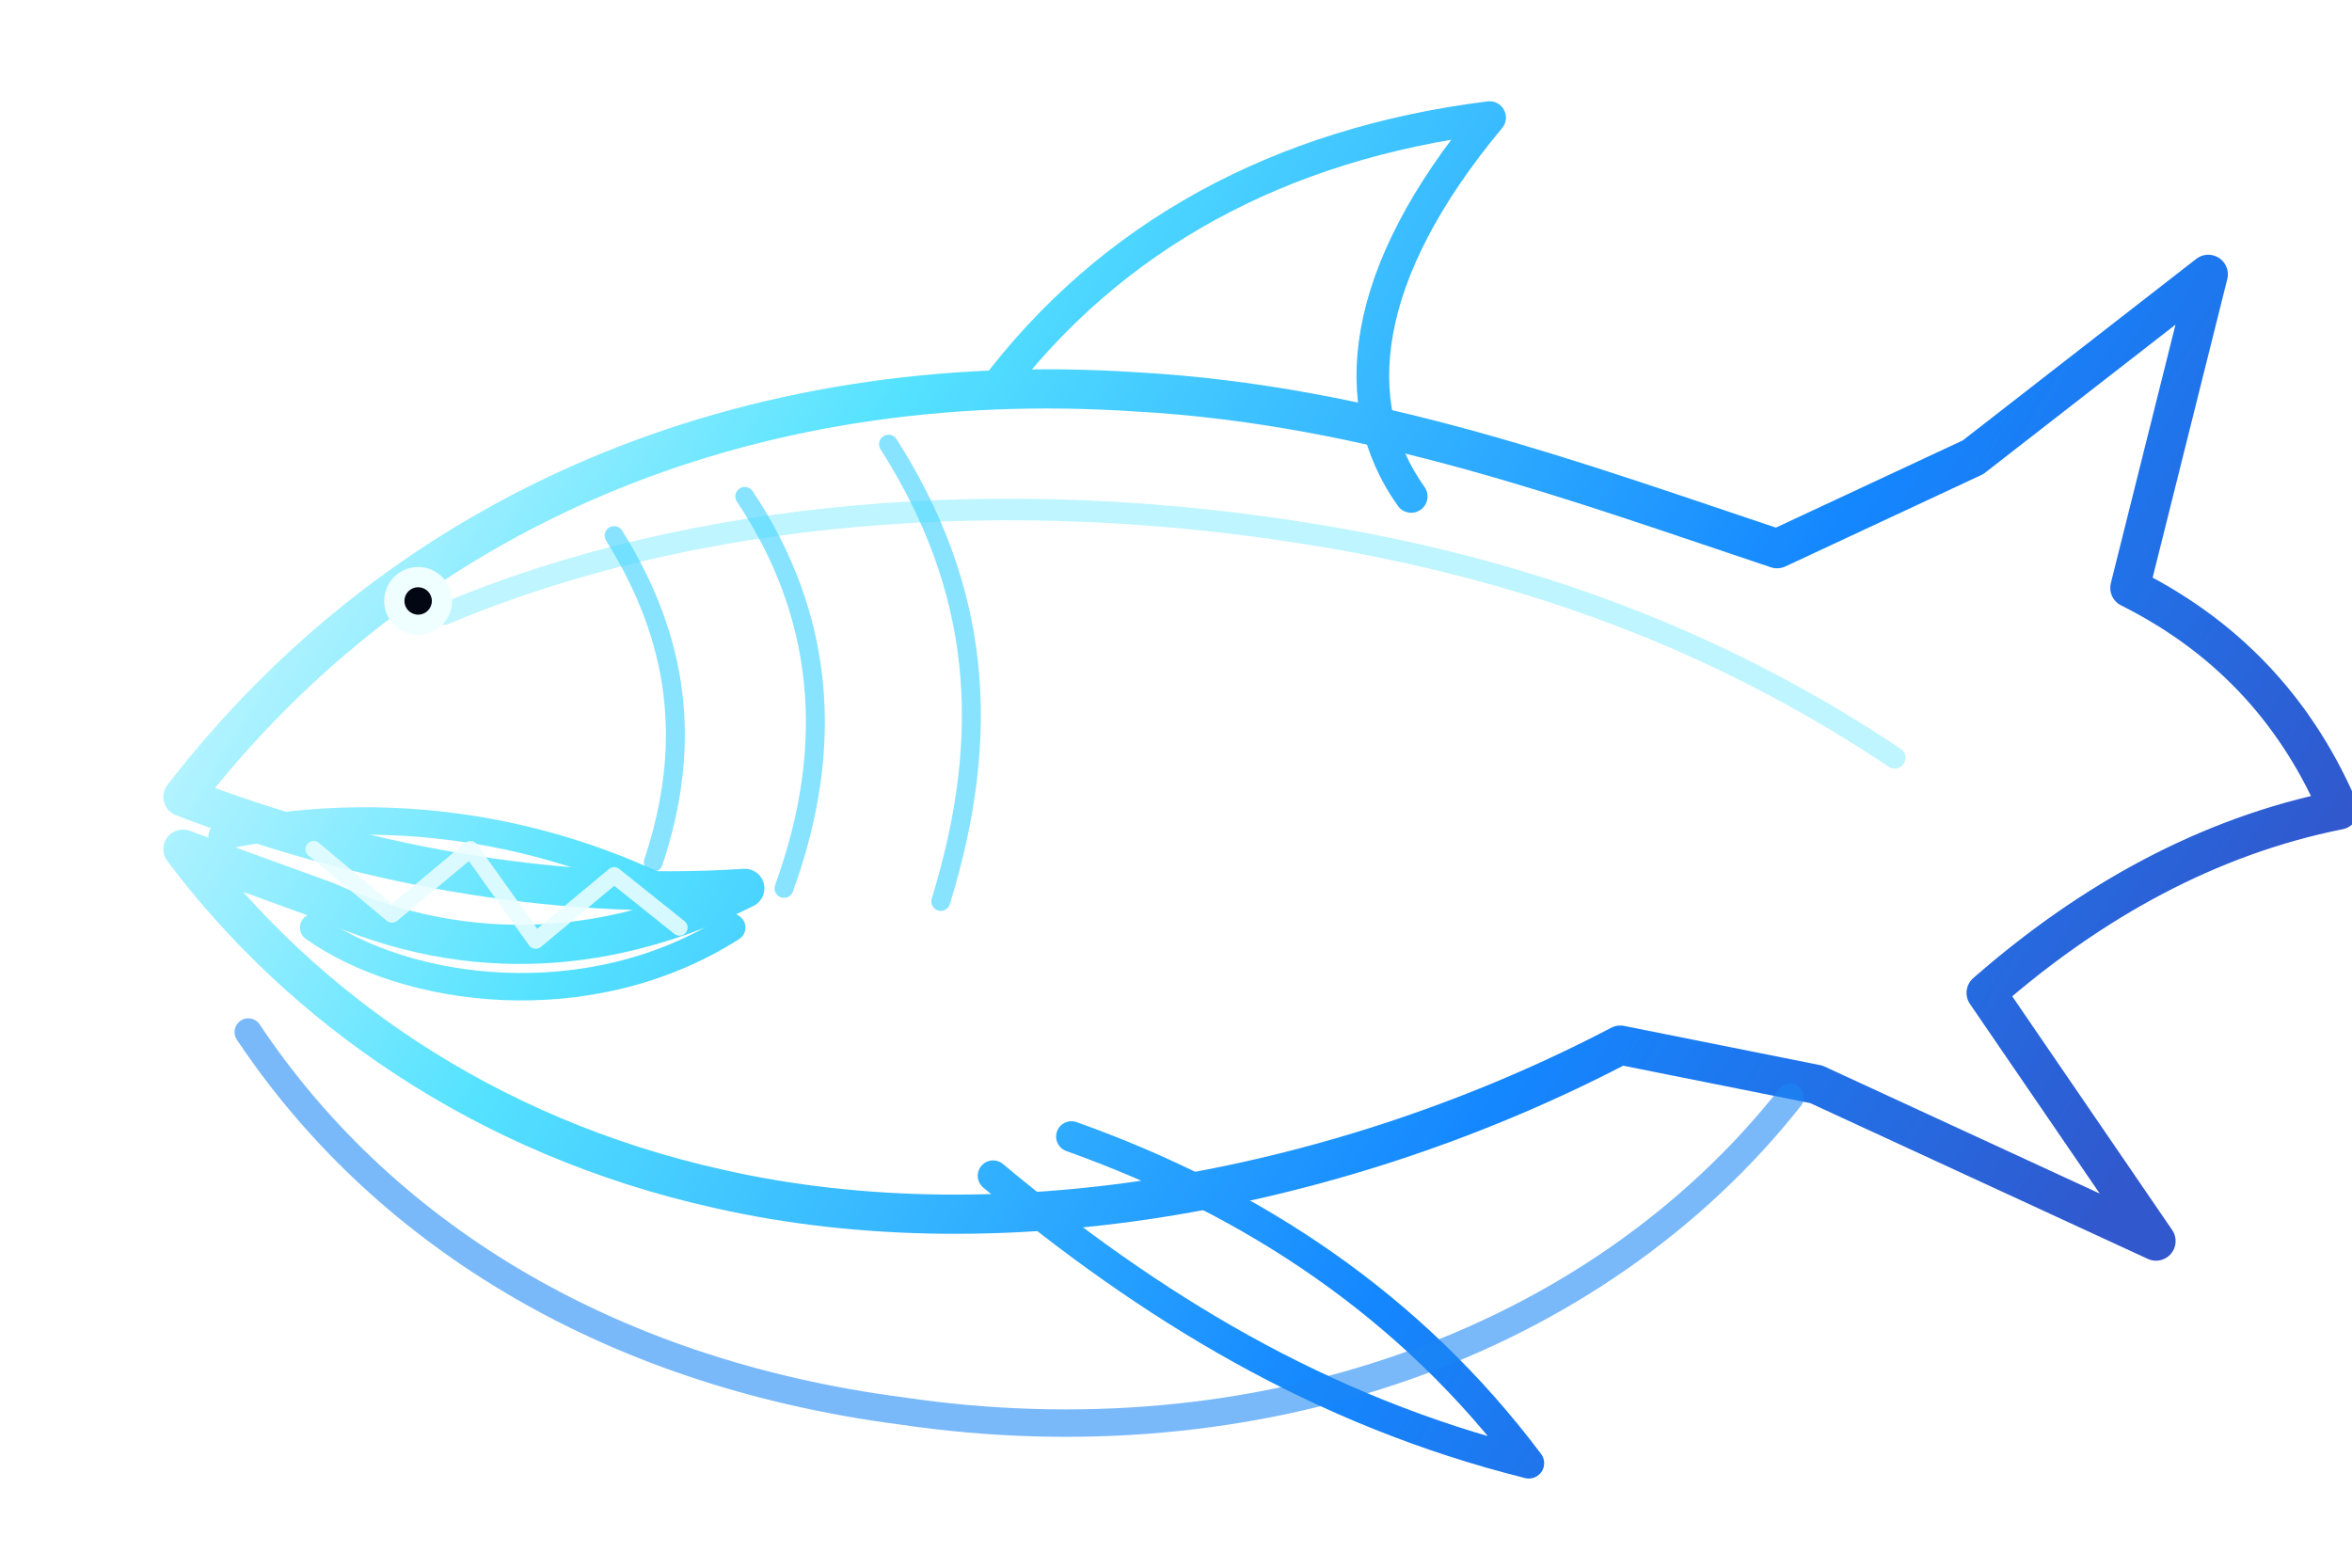
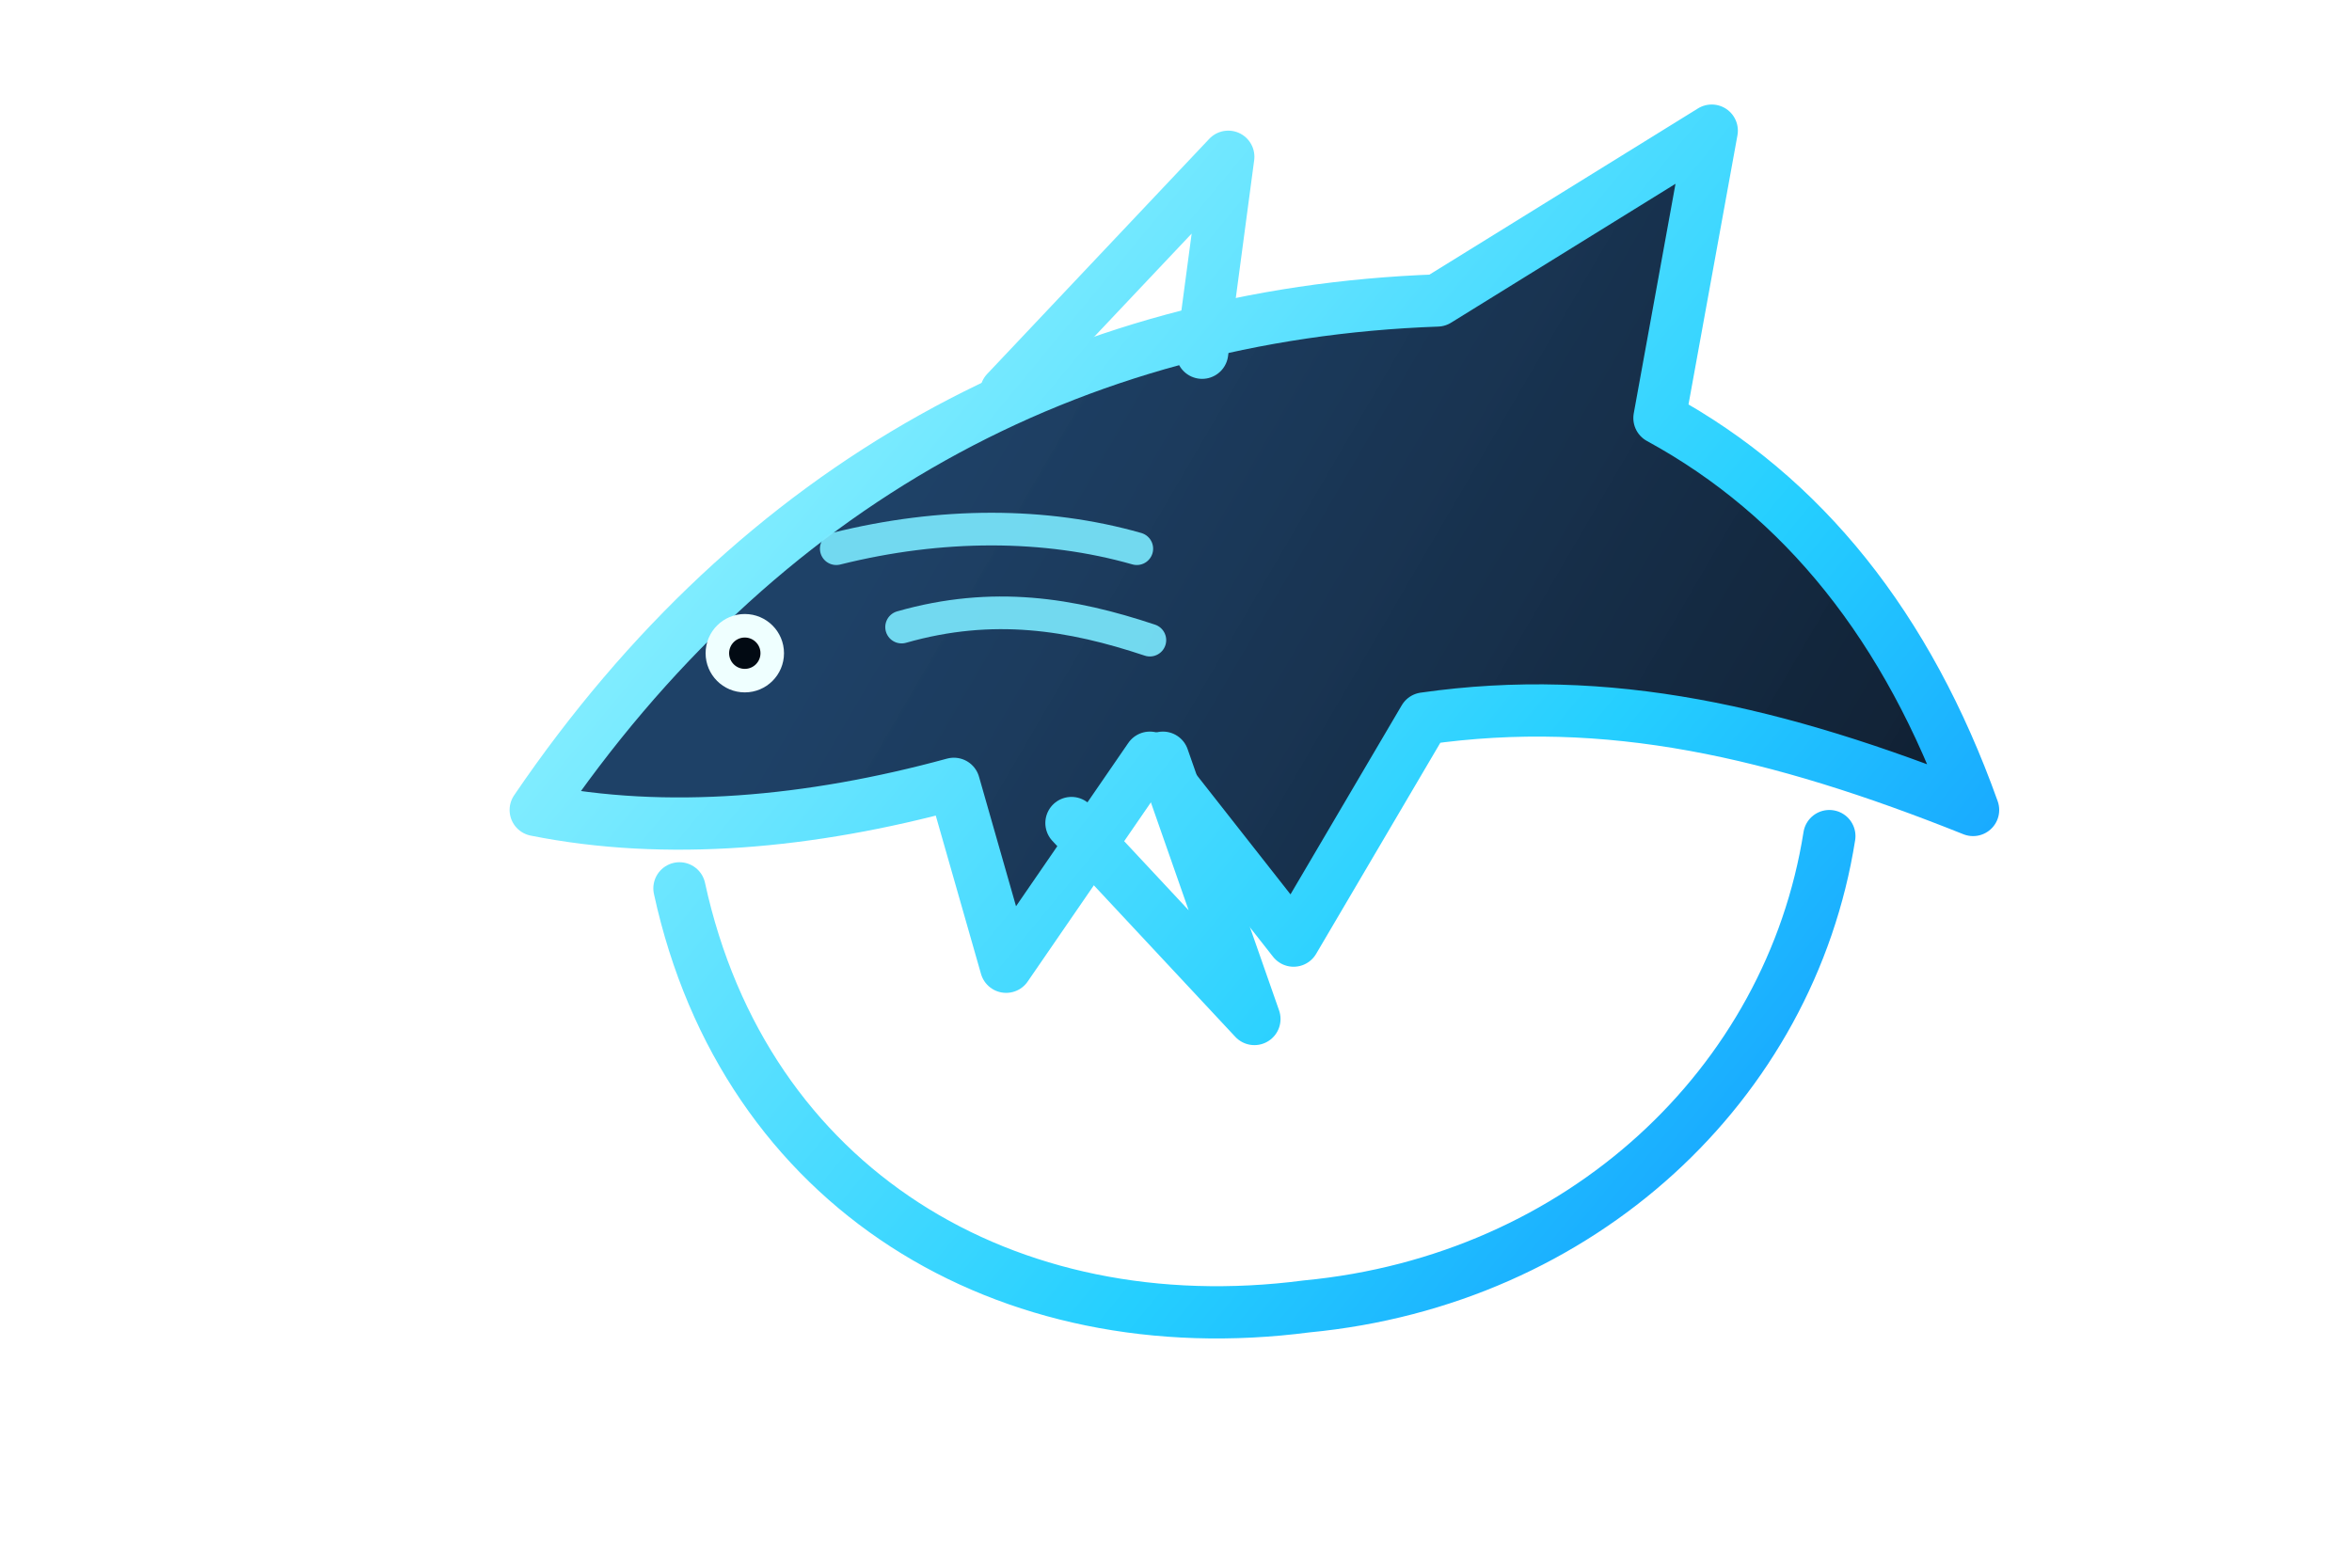
<svg xmlns="http://www.w3.org/2000/svg" width="180" height="120" viewBox="0 0 180 120" fill="none" role="img" aria-label="NeMeSiS SHARK PRO">
  <defs>
-     <linearGradient id="edge" x1="17" y1="23" x2="154" y2="105" gradientUnits="userSpaceOnUse">
-       <stop stop-color="#DFFBFF" />
-       <stop offset=".3" stop-color="#55E2FF" />
-       <stop offset=".72" stop-color="#1487FF" />
-       <stop offset="1" stop-color="#3158CD" />
+     <linearGradient id="b" x1="42" y1="10" x2="151" y2="100" gradientUnits="userSpaceOnUse">
+       <stop stop-color="#91F2FF" />
+       <stop offset=".52" stop-color="#25CFFF" />
+       <stop offset="1" stop-color="#0876FF" />
+     </linearGradient>
+     <linearGradient id="f" x1="52" y1="23" x2="136" y2="72" gradientUnits="userSpaceOnUse">
+       <stop stop-color="#0B315A" stop-opacity=".92" />
+       <stop offset="1" stop-color="#03101F" stop-opacity=".96" />
    </linearGradient>
  </defs>
-   <g stroke="url(#edge)" stroke-linecap="round" stroke-linejoin="round">
-     <path d="M14 61C31 39 57 28 87 30C105 31 121 37 136 42L151 35L169 21L163 45C171 49 176 55 179 62C169 64 160 69 152 76L165 95L139 83L124 80C103 91 77 96 55 91C37 87 23 77 14 65L25 69C36 74 47 73 57 68C42 69 27 66 14 61Z" stroke-width="3" />
-     <path d="M76 30C85 18 98 11 114 9C104 21 103 31 108 38" stroke-width="2.5" />
-     <path d="M82 87C96 92 108 100 117 112C101 108 88 100 76 90" stroke-width="2.35" />
-     <path d="M17 64C31 61 45 64 56 71C45 78 31 76 24 71" stroke-width="2.1" />
-     <path d="M24 65L30 70L36 65L41 72L47 67L52 71" stroke="#E9FDFF" stroke-opacity=".88" stroke-width="1.25" />
-     <path d="M34 47C53 39 77 37 101 41C119 44 133 50 145 58" stroke="#A6F1FF" stroke-opacity=".72" stroke-width="1.65" />
-     <path d="M47 41C52 49 53 57 50 66M57 38C63 47 64 57 60 68M68 34C75 45 76 56 72 69" stroke="#50D7FF" stroke-opacity=".68" stroke-width="1.45" />
-     <circle cx="32" cy="46" r="2.6" fill="#EFFFFF" stroke="none" />
-     <circle cx="32" cy="46" r="1.05" fill="#020713" stroke="none" />
-     <path d="M137 84C122 103 96 112 69 108C46 105 29 94 19 79" stroke="#1B87F5" stroke-opacity=".58" stroke-width="2.1" />
+   <g transform="translate(30 -8)">
+     <path d="M22 76C27 99 47 111 70 108C91 106 107 91 110 72" stroke="url(#b)" stroke-width="4" stroke-linecap="round" />
+     <path d="M11 70C28 45 52 32 80 31L101 18L97 40C108 46 116 56 121 70C106 64 93 61 79 63L69 80L58 66L47 82L43 68C32 71 21 72 11 70Z" fill="url(#f)" stroke="url(#b)" stroke-width="4" stroke-linejoin="round" />
+     <path d="M47 38L64 20L62 35M59 66L66 86L52 71" stroke="url(#b)" stroke-width="4" stroke-linecap="round" stroke-linejoin="round" />
+     <path d="M34 50C42 48 50 48 57 50M39 56C46 54 52 55 58 57" stroke="#7BEAFF" stroke-width="2.5" stroke-linecap="round" opacity=".9" />
+     <circle cx="27" cy="58" r="3" fill="#EFFFFF" />
+     <circle cx="27" cy="58" r="1.2" fill="#020A13" />
  </g>
</svg>
